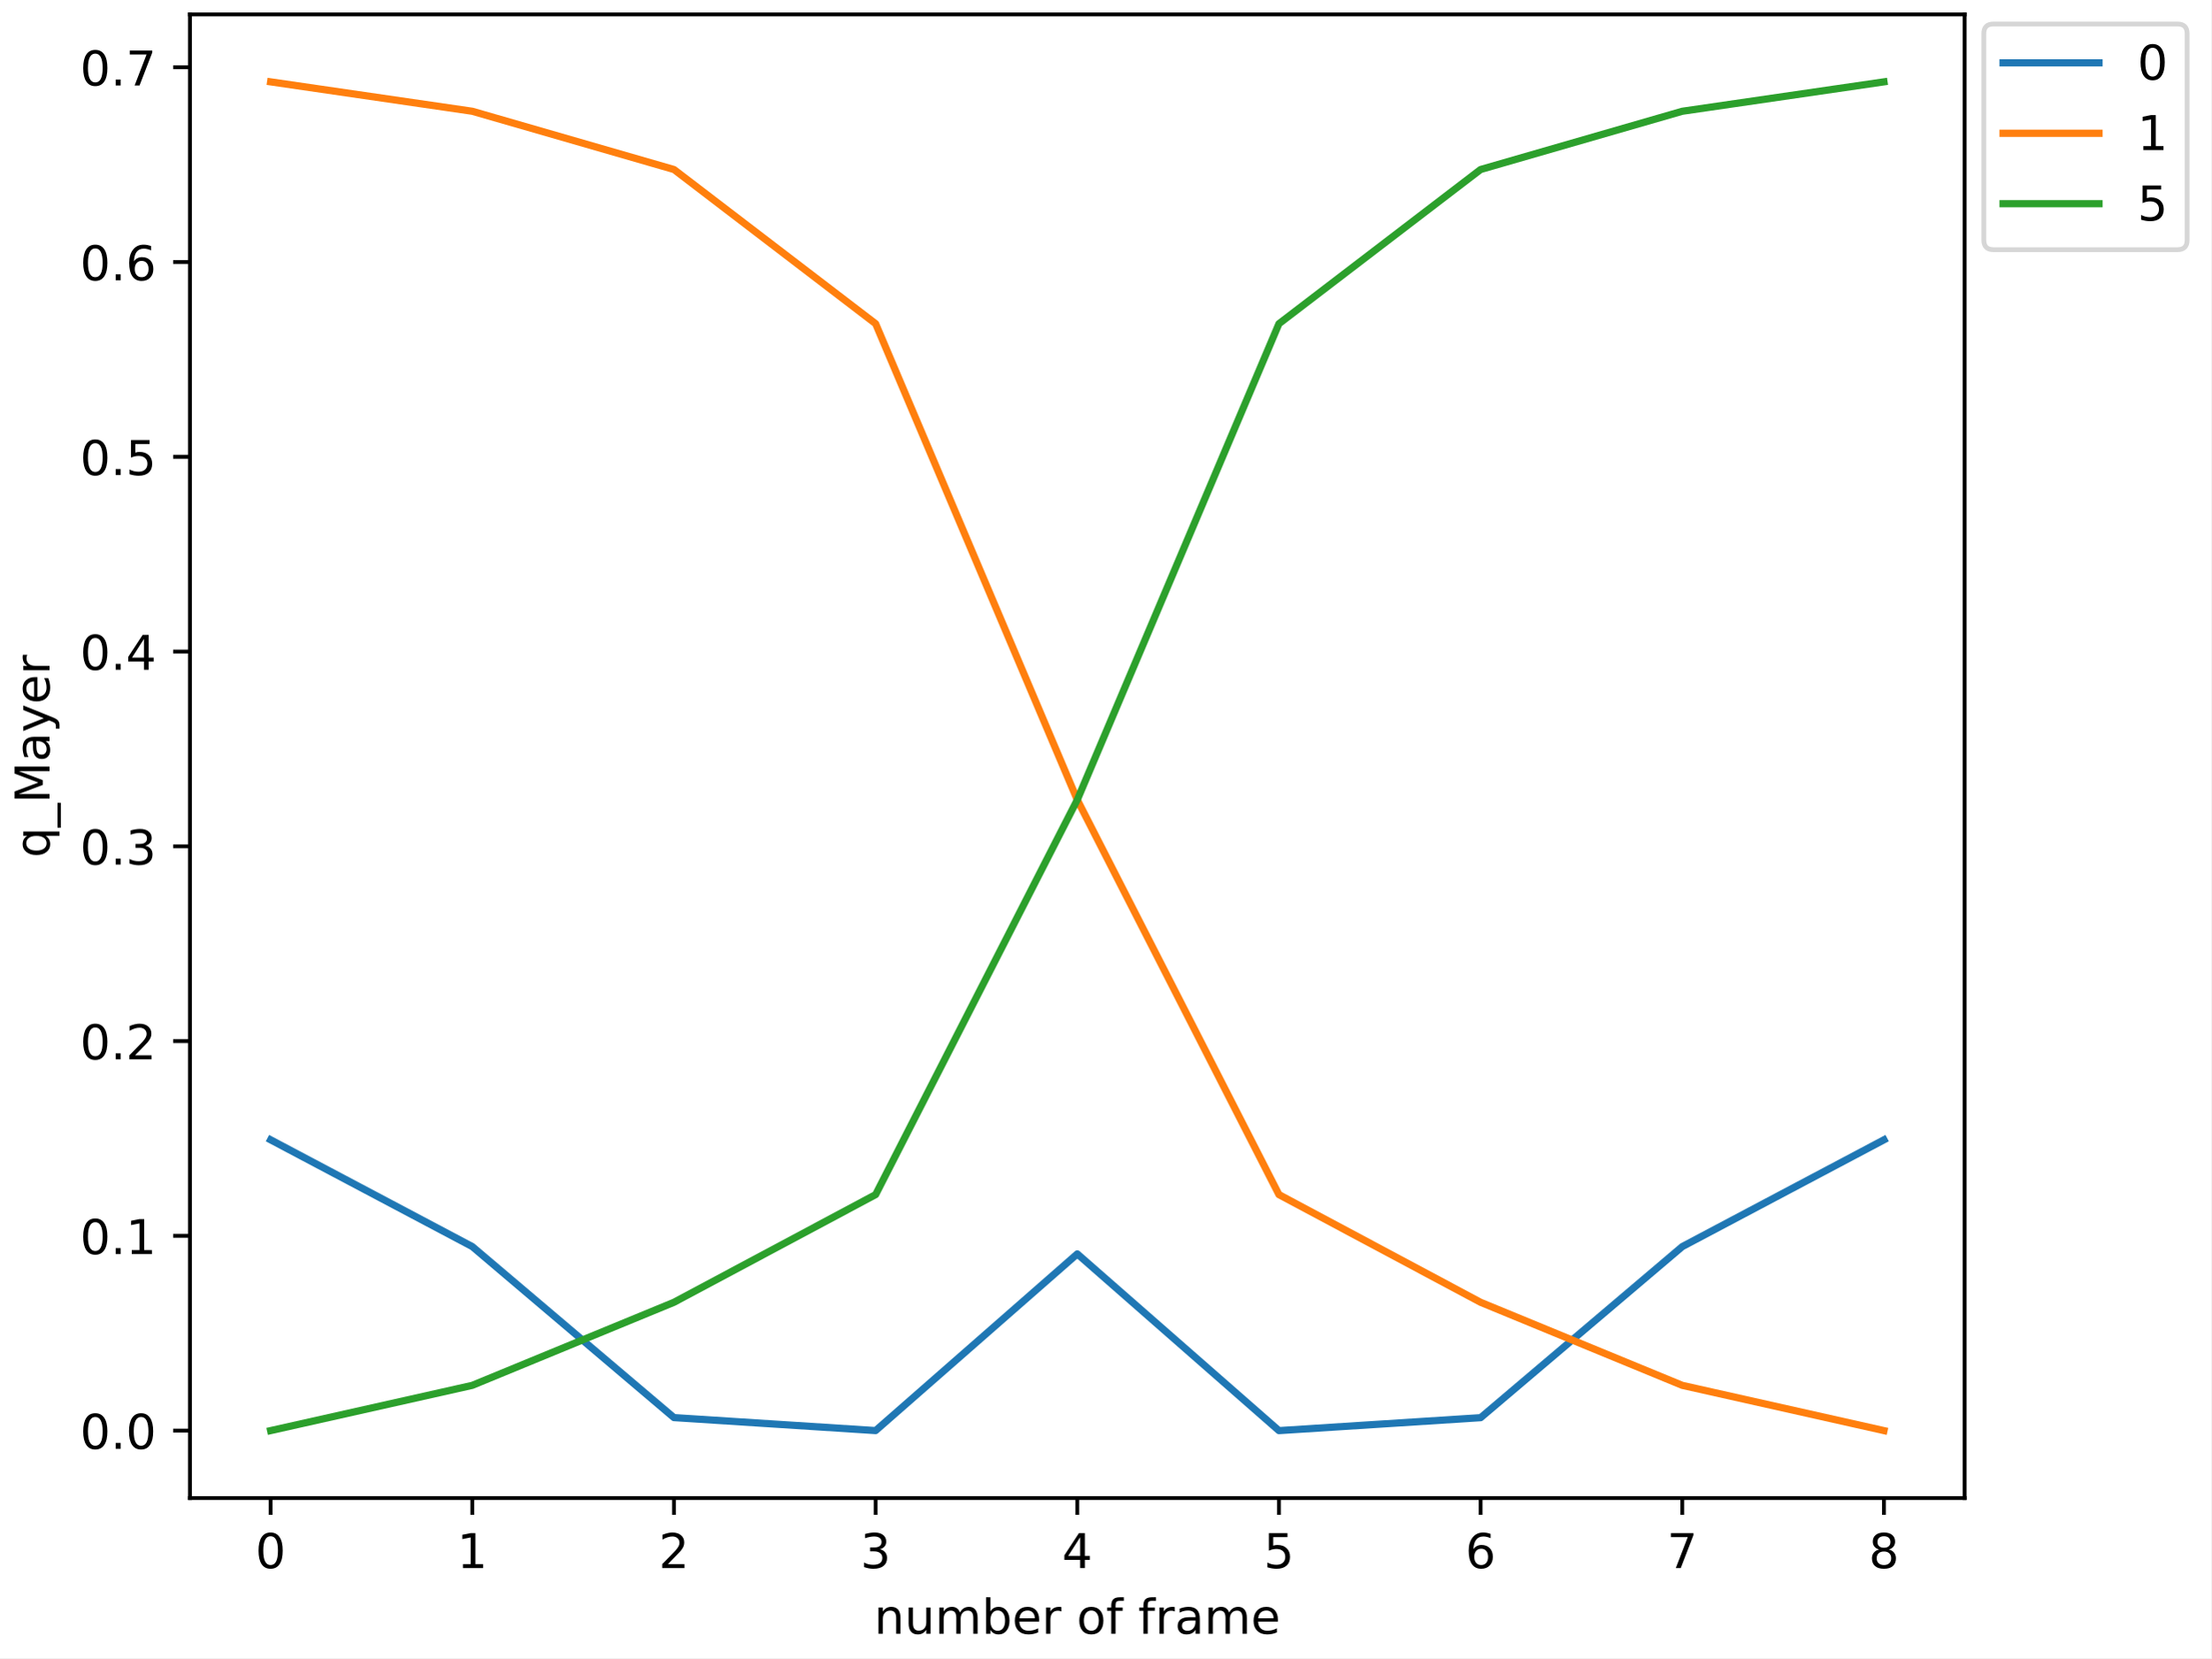
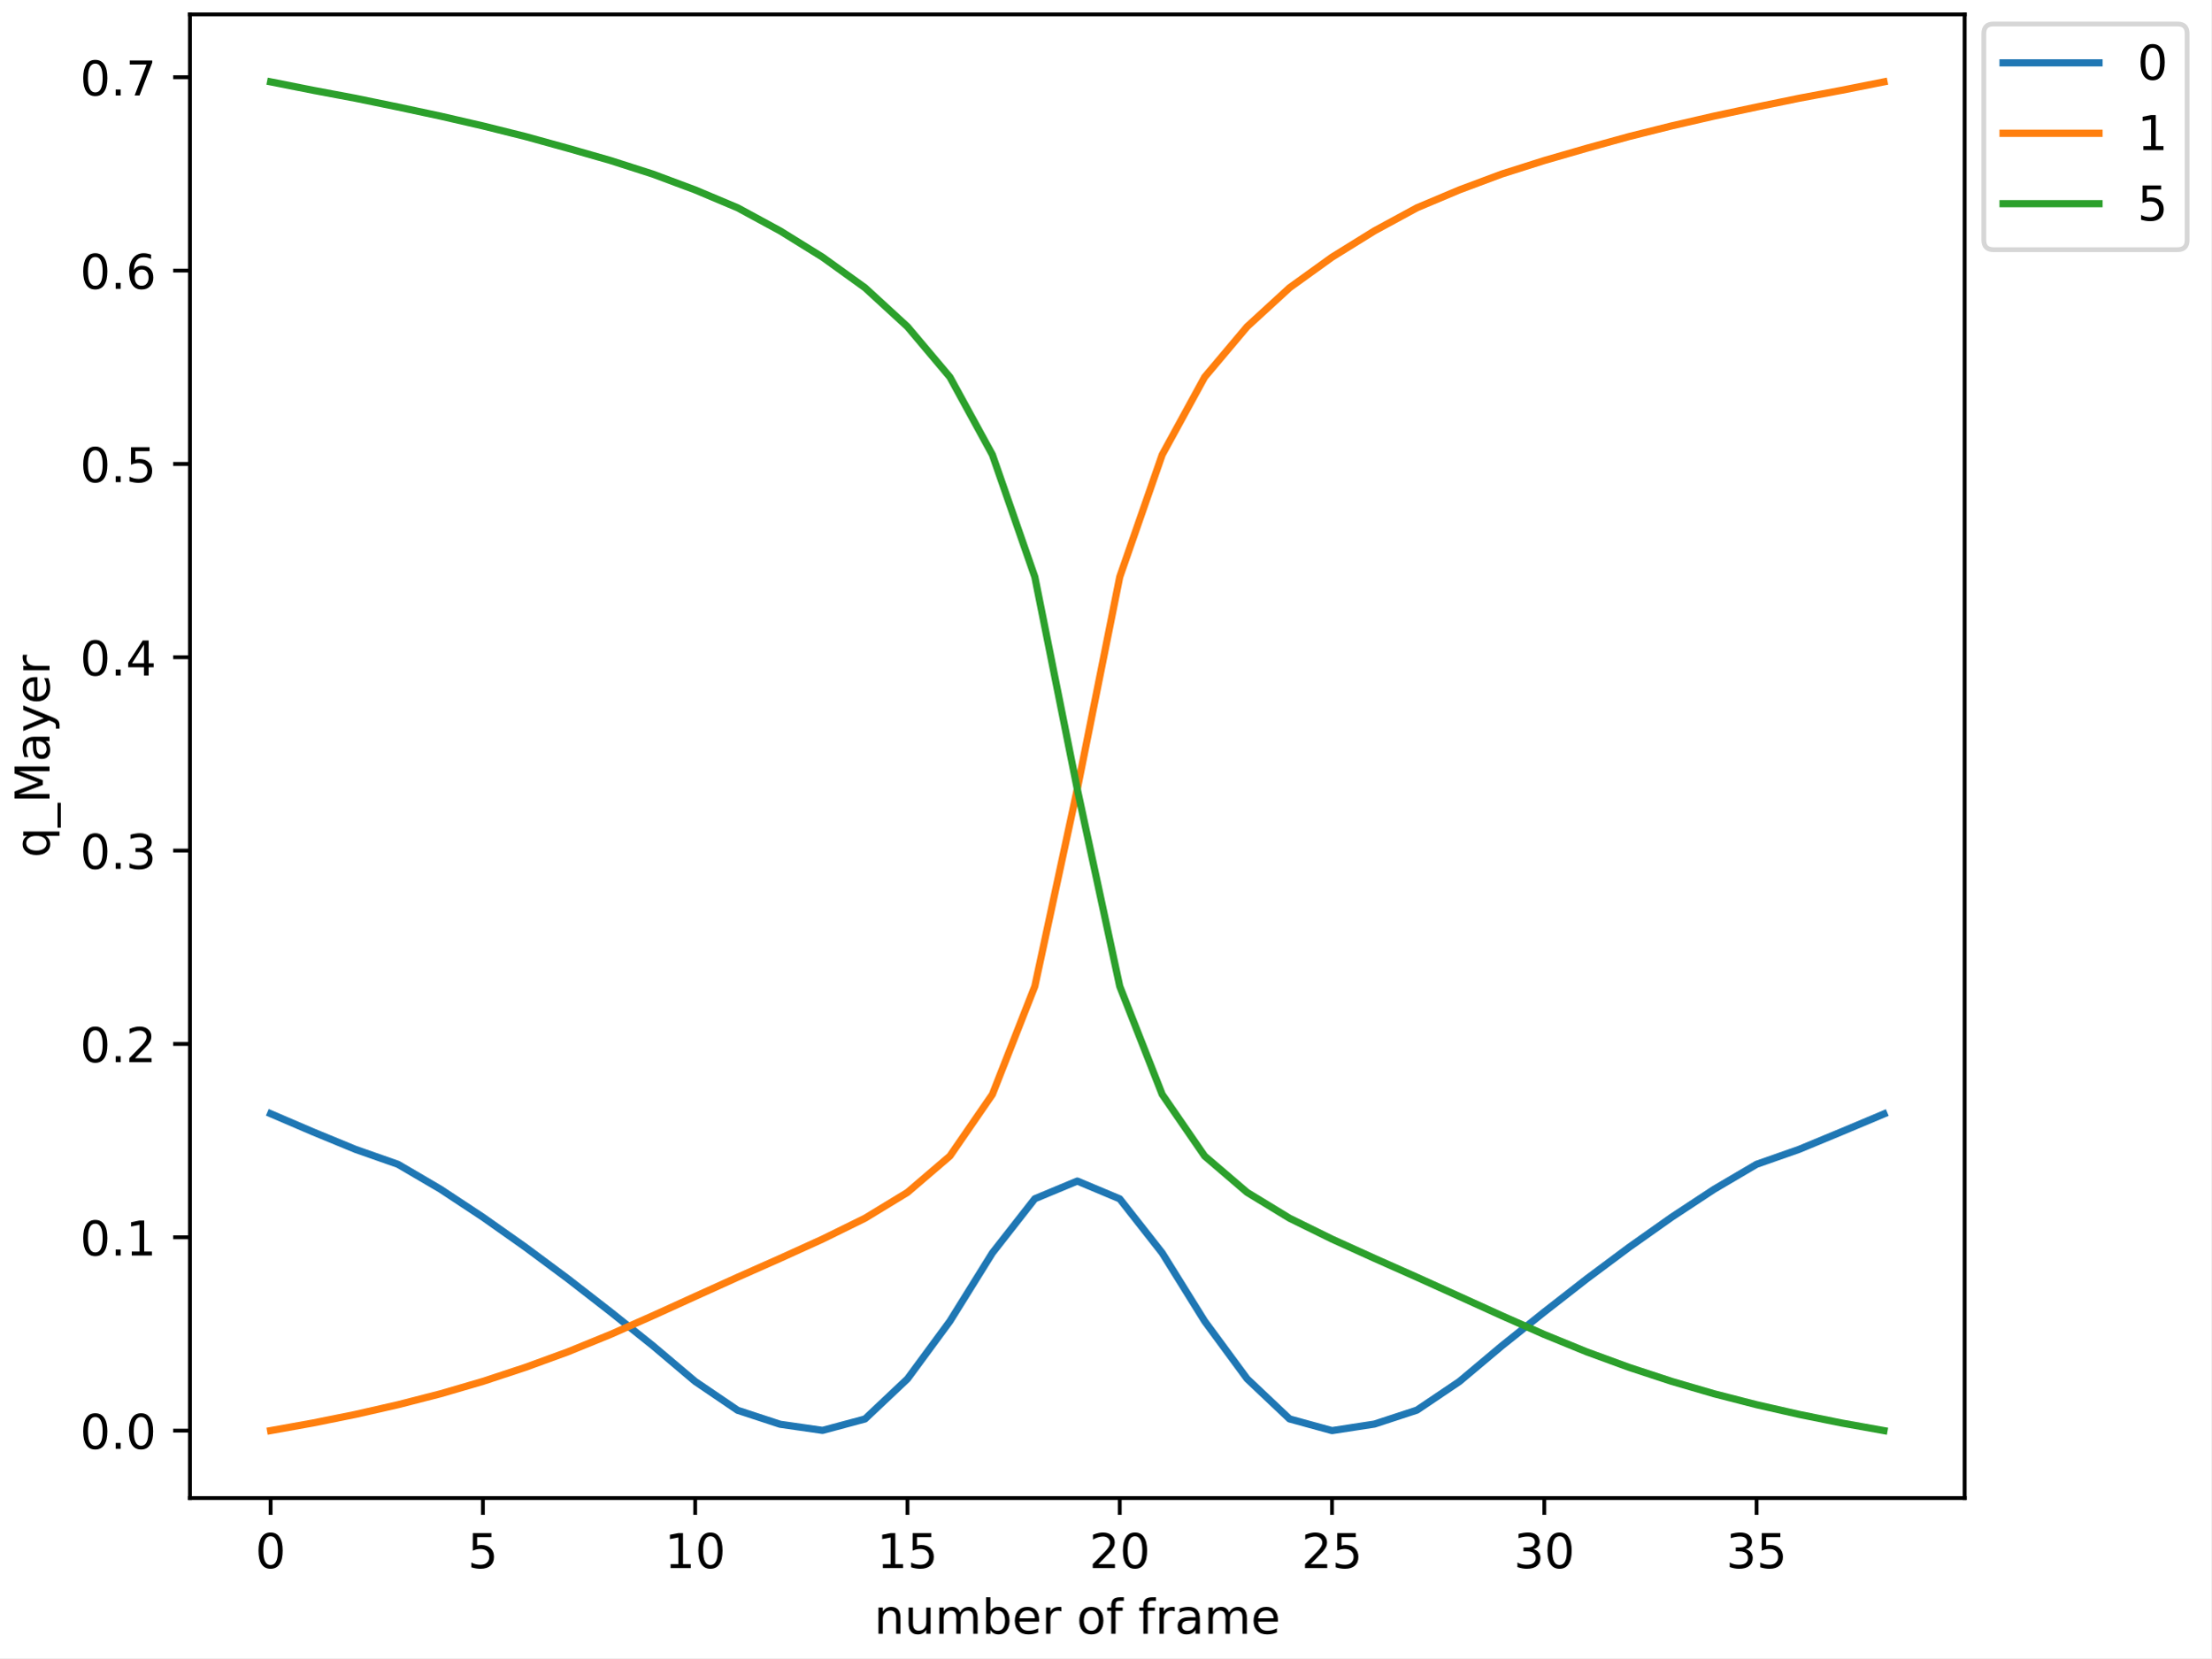
<svg xmlns="http://www.w3.org/2000/svg" xmlns:xlink="http://www.w3.org/1999/xlink" width="460.8pt" height="345.6pt" viewBox="0 0 460.8 345.6" version="1.1">
  <defs>
    <style type="text/css">*{stroke-linejoin: round; stroke-linecap: butt}</style>
  </defs>
  <g id="figure_1">
    <g id="patch_1">
      <path d="M 0 345.6  L 460.8 345.6  L 460.8 0  L 0 0  z " style="fill: #ffffff" />
    </g>
    <g id="axes_1">
      <g id="patch_2">
        <path d="M 39.581 312.244  L 409.437 312.244  L 409.437 3  L 39.581 3  z " style="fill: #ffffff" />
      </g>
      <g id="matplotlib.axis_1">
        <g id="xtick_1">
          <g id="line2d_1">
            <defs>
-               <path id="m1f2fff61dd" d="M 0 0  L 0 3.5  " style="stroke: #000000; stroke-width: 0.8" />
+               <path id="md30b6cc7a1" d="M 0 0  L 0 3.5  " style="stroke: #000000; stroke-width: 0.8" />
            </defs>
            <g>
-               <use xlink:href="#m1f2fff61dd" x="56.393" y="312.244" style="stroke: #000000; stroke-width: 0.8" />
+               <use xlink:href="#md30b6cc7a1" x="56.393" y="312.244" style="stroke: #000000; stroke-width: 0.8" />
            </g>
          </g>
          <g id="text_1">
            <g transform="translate(53.21184 326.8419) scale(0.1 -0.1)">
              <defs>
                <path id="DejaVuSans-30" d="M 2034 4250  Q 1547 4250 1301 3770  Q 1056 3291 1056 2328  Q 1056 1369 1301 889  Q 1547 409 2034 409  Q 2525 409 2770 889  Q 3016 1369 3016 2328  Q 3016 3291 2770 3770  Q 2525 4250 2034 4250  z M 2034 4750  Q 2819 4750 3233 4129  Q 3647 3509 3647 2328  Q 3647 1150 3233 529  Q 2819 -91 2034 -91  Q 1250 -91 836 529  Q 422 1150 422 2328  Q 422 3509 836 4129  Q 1250 4750 2034 4750  z " transform="scale(0.015625)" />
              </defs>
              <use xlink:href="#DejaVuSans-30" />
            </g>
          </g>
        </g>
        <g id="xtick_2">
          <g id="line2d_2">
            <g>
-               <use xlink:href="#m1f2fff61dd" x="98.422" y="312.244" style="stroke: #000000; stroke-width: 0.8" />
+               <use xlink:href="#md30b6cc7a1" x="100.634" y="312.244" style="stroke: #000000; stroke-width: 0.8" />
            </g>
          </g>
          <g id="text_2">
-             <g transform="translate(95.24085 326.8419) scale(0.1 -0.1)">
-               <defs>
-                 <path id="DejaVuSans-31" d="M 794 531  L 1825 531  L 1825 4091  L 703 3866  L 703 4441  L 1819 4666  L 2450 4666  L 2450 531  L 3481 531  L 3481 0  L 794 0  L 794 531  z " transform="scale(0.015625)" />
-               </defs>
-               <use xlink:href="#DejaVuSans-31" />
+             <g transform="translate(97.45291 326.8419) scale(0.1 -0.1)">
+               <defs>
+                 <path id="DejaVuSans-35" d="M 691 4666  L 3169 4666  L 3169 4134  L 1269 4134  L 1269 2991  Q 1406 3038 1543 3061  Q 1681 3084 1819 3084  Q 2600 3084 3056 2656  Q 3513 2228 3513 1497  Q 3513 744 3044 326  Q 2575 -91 1722 -91  Q 1428 -91 1123 -41  Q 819 9 494 109  L 494 744  Q 775 591 1075 516  Q 1375 441 1709 441  Q 2250 441 2565 725  Q 2881 1009 2881 1497  Q 2881 1984 2565 2268  Q 2250 2553 1709 2553  Q 1456 2553 1204 2497  Q 953 2441 691 2322  L 691 4666  z " transform="scale(0.015625)" />
+               </defs>
+               <use xlink:href="#DejaVuSans-35" />
            </g>
          </g>
        </g>
        <g id="xtick_3">
          <g id="line2d_3">
            <g>
-               <use xlink:href="#m1f2fff61dd" x="140.451" y="312.244" style="stroke: #000000; stroke-width: 0.8" />
+               <use xlink:href="#md30b6cc7a1" x="144.875" y="312.244" style="stroke: #000000; stroke-width: 0.8" />
            </g>
          </g>
          <g id="text_3">
-             <g transform="translate(137.2699 326.8419) scale(0.1 -0.1)">
-               <defs>
-                 <path id="DejaVuSans-32" d="M 1228 531  L 3431 531  L 3431 0  L 469 0  L 469 531  Q 828 903 1448 1529  Q 2069 2156 2228 2338  Q 2531 2678 2651 2914  Q 2772 3150 2772 3378  Q 2772 3750 2511 3984  Q 2250 4219 1831 4219  Q 1534 4219 1204 4116  Q 875 4013 500 3803  L 500 4441  Q 881 4594 1212 4672  Q 1544 4750 1819 4750  Q 2544 4750 2975 4387  Q 3406 4025 3406 3419  Q 3406 3131 3298 2873  Q 3191 2616 2906 2266  Q 2828 2175 2409 1742  Q 1991 1309 1228 531  z " transform="scale(0.015625)" />
-               </defs>
-               <use xlink:href="#DejaVuSans-32" />
+             <g transform="translate(138.5127 326.8419) scale(0.1 -0.1)">
+               <defs>
+                 <path id="DejaVuSans-31" d="M 794 531  L 1825 531  L 1825 4091  L 703 3866  L 703 4441  L 1819 4666  L 2450 4666  L 2450 531  L 3481 531  L 3481 0  L 794 0  L 794 531  z " transform="scale(0.015625)" />
+               </defs>
+               <use xlink:href="#DejaVuSans-31" />
+               <use xlink:href="#DejaVuSans-30" transform="translate(63.62305 0)" />
            </g>
          </g>
        </g>
        <g id="xtick_4">
          <g id="line2d_4">
            <g>
-               <use xlink:href="#m1f2fff61dd" x="182.48" y="312.244" style="stroke: #000000; stroke-width: 0.8" />
+               <use xlink:href="#md30b6cc7a1" x="189.116" y="312.244" style="stroke: #000000; stroke-width: 0.8" />
            </g>
          </g>
          <g id="text_4">
-             <g transform="translate(179.2989 326.8419) scale(0.1 -0.1)">
-               <defs>
-                 <path id="DejaVuSans-33" d="M 2597 2516  Q 3050 2419 3304 2112  Q 3559 1806 3559 1356  Q 3559 666 3084 287  Q 2609 -91 1734 -91  Q 1441 -91 1130 -33  Q 819 25 488 141  L 488 750  Q 750 597 1062 519  Q 1375 441 1716 441  Q 2309 441 2620 675  Q 2931 909 2931 1356  Q 2931 1769 2642 2001  Q 2353 2234 1838 2234  L 1294 2234  L 1294 2753  L 1863 2753  Q 2328 2753 2575 2939  Q 2822 3125 2822 3475  Q 2822 3834 2567 4026  Q 2313 4219 1838 4219  Q 1578 4219 1281 4162  Q 984 4106 628 3988  L 628 4550  Q 988 4650 1302 4700  Q 1616 4750 1894 4750  Q 2613 4750 3031 4423  Q 3450 4097 3450 3541  Q 3450 3153 3228 2886  Q 3006 2619 2597 2516  z " transform="scale(0.015625)" />
-               </defs>
-               <use xlink:href="#DejaVuSans-33" />
+             <g transform="translate(182.7538 326.8419) scale(0.1 -0.1)">
+               <use xlink:href="#DejaVuSans-31" />
+               <use xlink:href="#DejaVuSans-35" transform="translate(63.62305 0)" />
            </g>
          </g>
        </g>
        <g id="xtick_5">
          <g id="line2d_5">
            <g>
-               <use xlink:href="#m1f2fff61dd" x="224.509" y="312.244" style="stroke: #000000; stroke-width: 0.8" />
+               <use xlink:href="#md30b6cc7a1" x="233.357" y="312.244" style="stroke: #000000; stroke-width: 0.8" />
            </g>
          </g>
          <g id="text_5">
-             <g transform="translate(221.3279 326.8419) scale(0.1 -0.1)">
-               <defs>
-                 <path id="DejaVuSans-34" d="M 2419 4116  L 825 1625  L 2419 1625  L 2419 4116  z M 2253 4666  L 3047 4666  L 3047 1625  L 3713 1625  L 3713 1100  L 3047 1100  L 3047 0  L 2419 0  L 2419 1100  L 313 1100  L 313 1709  L 2253 4666  z " transform="scale(0.015625)" />
-               </defs>
-               <use xlink:href="#DejaVuSans-34" />
+             <g transform="translate(226.9948 326.8419) scale(0.1 -0.1)">
+               <defs>
+                 <path id="DejaVuSans-32" d="M 1228 531  L 3431 531  L 3431 0  L 469 0  L 469 531  Q 828 903 1448 1529  Q 2069 2156 2228 2338  Q 2531 2678 2651 2914  Q 2772 3150 2772 3378  Q 2772 3750 2511 3984  Q 2250 4219 1831 4219  Q 1534 4219 1204 4116  Q 875 4013 500 3803  L 500 4441  Q 881 4594 1212 4672  Q 1544 4750 1819 4750  Q 2544 4750 2975 4387  Q 3406 4025 3406 3419  Q 3406 3131 3298 2873  Q 3191 2616 2906 2266  Q 2828 2175 2409 1742  Q 1991 1309 1228 531  z " transform="scale(0.015625)" />
+               </defs>
+               <use xlink:href="#DejaVuSans-32" />
+               <use xlink:href="#DejaVuSans-30" transform="translate(63.62305 0)" />
            </g>
          </g>
        </g>
        <g id="xtick_6">
          <g id="line2d_6">
            <g>
-               <use xlink:href="#m1f2fff61dd" x="266.538" y="312.244" style="stroke: #000000; stroke-width: 0.8" />
+               <use xlink:href="#md30b6cc7a1" x="277.598" y="312.244" style="stroke: #000000; stroke-width: 0.8" />
            </g>
          </g>
          <g id="text_6">
-             <g transform="translate(263.3569 326.8419) scale(0.1 -0.1)">
-               <defs>
-                 <path id="DejaVuSans-35" d="M 691 4666  L 3169 4666  L 3169 4134  L 1269 4134  L 1269 2991  Q 1406 3038 1543 3061  Q 1681 3084 1819 3084  Q 2600 3084 3056 2656  Q 3513 2228 3513 1497  Q 3513 744 3044 326  Q 2575 -91 1722 -91  Q 1428 -91 1123 -41  Q 819 9 494 109  L 494 744  Q 775 591 1075 516  Q 1375 441 1709 441  Q 2250 441 2565 725  Q 2881 1009 2881 1497  Q 2881 1984 2565 2268  Q 2250 2553 1709 2553  Q 1456 2553 1204 2497  Q 953 2441 691 2322  L 691 4666  z " transform="scale(0.015625)" />
-               </defs>
-               <use xlink:href="#DejaVuSans-35" />
+             <g transform="translate(271.2359 326.8419) scale(0.1 -0.1)">
+               <use xlink:href="#DejaVuSans-32" />
+               <use xlink:href="#DejaVuSans-35" transform="translate(63.62305 0)" />
            </g>
          </g>
        </g>
        <g id="xtick_7">
          <g id="line2d_7">
            <g>
-               <use xlink:href="#m1f2fff61dd" x="308.567" y="312.244" style="stroke: #000000; stroke-width: 0.8" />
+               <use xlink:href="#md30b6cc7a1" x="321.839" y="312.244" style="stroke: #000000; stroke-width: 0.8" />
            </g>
          </g>
          <g id="text_7">
-             <g transform="translate(305.3859 326.8419) scale(0.1 -0.1)">
-               <defs>
-                 <path id="DejaVuSans-36" d="M 2113 2584  Q 1688 2584 1439 2293  Q 1191 2003 1191 1497  Q 1191 994 1439 701  Q 1688 409 2113 409  Q 2538 409 2786 701  Q 3034 994 3034 1497  Q 3034 2003 2786 2293  Q 2538 2584 2113 2584  z M 3366 4563  L 3366 3988  Q 3128 4100 2886 4159  Q 2644 4219 2406 4219  Q 1781 4219 1451 3797  Q 1122 3375 1075 2522  Q 1259 2794 1537 2939  Q 1816 3084 2150 3084  Q 2853 3084 3261 2657  Q 3669 2231 3669 1497  Q 3669 778 3244 343  Q 2819 -91 2113 -91  Q 1303 -91 875 529  Q 447 1150 447 2328  Q 447 3434 972 4092  Q 1497 4750 2381 4750  Q 2619 4750 2861 4703  Q 3103 4656 3366 4563  z " transform="scale(0.015625)" />
-               </defs>
-               <use xlink:href="#DejaVuSans-36" />
+             <g transform="translate(315.477 326.8419) scale(0.1 -0.1)">
+               <defs>
+                 <path id="DejaVuSans-33" d="M 2597 2516  Q 3050 2419 3304 2112  Q 3559 1806 3559 1356  Q 3559 666 3084 287  Q 2609 -91 1734 -91  Q 1441 -91 1130 -33  Q 819 25 488 141  L 488 750  Q 750 597 1062 519  Q 1375 441 1716 441  Q 2309 441 2620 675  Q 2931 909 2931 1356  Q 2931 1769 2642 2001  Q 2353 2234 1838 2234  L 1294 2234  L 1294 2753  L 1863 2753  Q 2328 2753 2575 2939  Q 2822 3125 2822 3475  Q 2822 3834 2567 4026  Q 2313 4219 1838 4219  Q 1578 4219 1281 4162  Q 984 4106 628 3988  L 628 4550  Q 988 4650 1302 4700  Q 1616 4750 1894 4750  Q 2613 4750 3031 4423  Q 3450 4097 3450 3541  Q 3450 3153 3228 2886  Q 3006 2619 2597 2516  z " transform="scale(0.015625)" />
+               </defs>
+               <use xlink:href="#DejaVuSans-33" />
+               <use xlink:href="#DejaVuSans-30" transform="translate(63.62305 0)" />
            </g>
          </g>
        </g>
        <g id="xtick_8">
          <g id="line2d_8">
            <g>
-               <use xlink:href="#m1f2fff61dd" x="350.596" y="312.244" style="stroke: #000000; stroke-width: 0.8" />
+               <use xlink:href="#md30b6cc7a1" x="366.081" y="312.244" style="stroke: #000000; stroke-width: 0.8" />
            </g>
          </g>
          <g id="text_8">
-             <g transform="translate(347.4149 326.8419) scale(0.1 -0.1)">
-               <defs>
-                 <path id="DejaVuSans-37" d="M 525 4666  L 3525 4666  L 3525 4397  L 1831 0  L 1172 0  L 2766 4134  L 525 4134  L 525 4666  z " transform="scale(0.015625)" />
-               </defs>
-               <use xlink:href="#DejaVuSans-37" />
-             </g>
-           </g>
-         </g>
-         <g id="xtick_9">
-           <g id="line2d_9">
-             <g>
-               <use xlink:href="#m1f2fff61dd" x="392.625" y="312.244" style="stroke: #000000; stroke-width: 0.8" />
-             </g>
-           </g>
-           <g id="text_9">
-             <g transform="translate(389.4439 326.8419) scale(0.1 -0.1)">
-               <defs>
-                 <path id="DejaVuSans-38" d="M 2034 2216  Q 1584 2216 1326 1975  Q 1069 1734 1069 1313  Q 1069 891 1326 650  Q 1584 409 2034 409  Q 2484 409 2743 651  Q 3003 894 3003 1313  Q 3003 1734 2745 1975  Q 2488 2216 2034 2216  z M 1403 2484  Q 997 2584 770 2862  Q 544 3141 544 3541  Q 544 4100 942 4425  Q 1341 4750 2034 4750  Q 2731 4750 3128 4425  Q 3525 4100 3525 3541  Q 3525 3141 3298 2862  Q 3072 2584 2669 2484  Q 3125 2378 3379 2068  Q 3634 1759 3634 1313  Q 3634 634 3220 271  Q 2806 -91 2034 -91  Q 1263 -91 848 271  Q 434 634 434 1313  Q 434 1759 690 2068  Q 947 2378 1403 2484  z M 1172 3481  Q 1172 3119 1398 2916  Q 1625 2713 2034 2713  Q 2441 2713 2670 2916  Q 2900 3119 2900 3481  Q 2900 3844 2670 4047  Q 2441 4250 2034 4250  Q 1625 4250 1398 4047  Q 1172 3844 1172 3481  z " transform="scale(0.015625)" />
-               </defs>
-               <use xlink:href="#DejaVuSans-38" />
-             </g>
-           </g>
-         </g>
-         <g id="text_10">
+             <g transform="translate(359.718 326.8419) scale(0.1 -0.1)">
+               <use xlink:href="#DejaVuSans-33" />
+               <use xlink:href="#DejaVuSans-35" transform="translate(63.62305 0)" />
+             </g>
+           </g>
+         </g>
+         <g id="text_9">
          <g transform="translate(182.1709 340.5201) scale(0.1 -0.1)">
            <defs>
              <path id="DejaVuSans-6e" d="M 3513 2113  L 3513 0  L 2938 0  L 2938 2094  Q 2938 2591 2744 2837  Q 2550 3084 2163 3084  Q 1697 3084 1428 2787  Q 1159 2491 1159 1978  L 1159 0  L 581 0  L 581 3500  L 1159 3500  L 1159 2956  Q 1366 3272 1645 3428  Q 1925 3584 2291 3584  Q 2894 3584 3203 3211  Q 3513 2838 3513 2113  z " transform="scale(0.015625)" />
              <path id="DejaVuSans-75" d="M 544 1381  L 544 3500  L 1119 3500  L 1119 1403  Q 1119 906 1312 657  Q 1506 409 1894 409  Q 2359 409 2629 706  Q 2900 1003 2900 1516  L 2900 3500  L 3475 3500  L 3475 0  L 2900 0  L 2900 538  Q 2691 219 2414 64  Q 2138 -91 1772 -91  Q 1169 -91 856 284  Q 544 659 544 1381  z M 1991 3584  L 1991 3584  z " transform="scale(0.015625)" />
              <path id="DejaVuSans-6d" d="M 3328 2828  Q 3544 3216 3844 3400  Q 4144 3584 4550 3584  Q 5097 3584 5394 3201  Q 5691 2819 5691 2113  L 5691 0  L 5113 0  L 5113 2094  Q 5113 2597 4934 2840  Q 4756 3084 4391 3084  Q 3944 3084 3684 2787  Q 3425 2491 3425 1978  L 3425 0  L 2847 0  L 2847 2094  Q 2847 2600 2669 2842  Q 2491 3084 2119 3084  Q 1678 3084 1418 2786  Q 1159 2488 1159 1978  L 1159 0  L 581 0  L 581 3500  L 1159 3500  L 1159 2956  Q 1356 3278 1631 3431  Q 1906 3584 2284 3584  Q 2666 3584 2933 3390  Q 3200 3197 3328 2828  z " transform="scale(0.015625)" />
              <path id="DejaVuSans-62" d="M 3116 1747  Q 3116 2381 2855 2742  Q 2594 3103 2138 3103  Q 1681 3103 1420 2742  Q 1159 2381 1159 1747  Q 1159 1113 1420 752  Q 1681 391 2138 391  Q 2594 391 2855 752  Q 3116 1113 3116 1747  z M 1159 2969  Q 1341 3281 1617 3432  Q 1894 3584 2278 3584  Q 2916 3584 3314 3078  Q 3713 2572 3713 1747  Q 3713 922 3314 415  Q 2916 -91 2278 -91  Q 1894 -91 1617 61  Q 1341 213 1159 525  L 1159 0  L 581 0  L 581 4863  L 1159 4863  L 1159 2969  z " transform="scale(0.015625)" />
              <path id="DejaVuSans-65" d="M 3597 1894  L 3597 1613  L 953 1613  Q 991 1019 1311 708  Q 1631 397 2203 397  Q 2534 397 2845 478  Q 3156 559 3463 722  L 3463 178  Q 3153 47 2828 -22  Q 2503 -91 2169 -91  Q 1331 -91 842 396  Q 353 884 353 1716  Q 353 2575 817 3079  Q 1281 3584 2069 3584  Q 2775 3584 3186 3129  Q 3597 2675 3597 1894  z M 3022 2063  Q 3016 2534 2758 2815  Q 2500 3097 2075 3097  Q 1594 3097 1305 2825  Q 1016 2553 972 2059  L 3022 2063  z " transform="scale(0.015625)" />
              <path id="DejaVuSans-72" d="M 2631 2963  Q 2534 3019 2420 3045  Q 2306 3072 2169 3072  Q 1681 3072 1420 2755  Q 1159 2438 1159 1844  L 1159 0  L 581 0  L 581 3500  L 1159 3500  L 1159 2956  Q 1341 3275 1631 3429  Q 1922 3584 2338 3584  Q 2397 3584 2469 3576  Q 2541 3569 2628 3553  L 2631 2963  z " transform="scale(0.015625)" />
              <path id="DejaVuSans-20" transform="scale(0.015625)" />
              <path id="DejaVuSans-6f" d="M 1959 3097  Q 1497 3097 1228 2736  Q 959 2375 959 1747  Q 959 1119 1226 758  Q 1494 397 1959 397  Q 2419 397 2687 759  Q 2956 1122 2956 1747  Q 2956 2369 2687 2733  Q 2419 3097 1959 3097  z M 1959 3584  Q 2709 3584 3137 3096  Q 3566 2609 3566 1747  Q 3566 888 3137 398  Q 2709 -91 1959 -91  Q 1206 -91 779 398  Q 353 888 353 1747  Q 353 2609 779 3096  Q 1206 3584 1959 3584  z " transform="scale(0.015625)" />
              <path id="DejaVuSans-66" d="M 2375 4863  L 2375 4384  L 1825 4384  Q 1516 4384 1395 4259  Q 1275 4134 1275 3809  L 1275 3500  L 2222 3500  L 2222 3053  L 1275 3053  L 1275 0  L 697 0  L 697 3053  L 147 3053  L 147 3500  L 697 3500  L 697 3744  Q 697 4328 969 4595  Q 1241 4863 1831 4863  L 2375 4863  z " transform="scale(0.015625)" />
              <path id="DejaVuSans-61" d="M 2194 1759  Q 1497 1759 1228 1600  Q 959 1441 959 1056  Q 959 750 1161 570  Q 1363 391 1709 391  Q 2188 391 2477 730  Q 2766 1069 2766 1631  L 2766 1759  L 2194 1759  z M 3341 1997  L 3341 0  L 2766 0  L 2766 531  Q 2569 213 2275 61  Q 1981 -91 1556 -91  Q 1019 -91 701 211  Q 384 513 384 1019  Q 384 1609 779 1909  Q 1175 2209 1959 2209  L 2766 2209  L 2766 2266  Q 2766 2663 2505 2880  Q 2244 3097 1772 3097  Q 1472 3097 1187 3025  Q 903 2953 641 2809  L 641 3341  Q 956 3463 1253 3523  Q 1550 3584 1831 3584  Q 2591 3584 2966 3190  Q 3341 2797 3341 1997  z " transform="scale(0.015625)" />
            </defs>
            <use xlink:href="#DejaVuSans-6e" />
            <use xlink:href="#DejaVuSans-75" transform="translate(63.37891 0)" />
            <use xlink:href="#DejaVuSans-6d" transform="translate(126.7578 0)" />
            <use xlink:href="#DejaVuSans-62" transform="translate(224.1699 0)" />
            <use xlink:href="#DejaVuSans-65" transform="translate(287.6465 0)" />
            <use xlink:href="#DejaVuSans-72" transform="translate(349.1699 0)" />
            <use xlink:href="#DejaVuSans-20" transform="translate(390.2832 0)" />
            <use xlink:href="#DejaVuSans-6f" transform="translate(422.0703 0)" />
            <use xlink:href="#DejaVuSans-66" transform="translate(483.252 0)" />
            <use xlink:href="#DejaVuSans-20" transform="translate(518.457 0)" />
            <use xlink:href="#DejaVuSans-66" transform="translate(550.2441 0)" />
            <use xlink:href="#DejaVuSans-72" transform="translate(585.4492 0)" />
            <use xlink:href="#DejaVuSans-61" transform="translate(626.5625 0)" />
            <use xlink:href="#DejaVuSans-6d" transform="translate(687.8418 0)" />
            <use xlink:href="#DejaVuSans-65" transform="translate(785.2539 0)" />
          </g>
        </g>
      </g>
      <g id="matplotlib.axis_2">
        <g id="ytick_1">
+           <g id="line2d_9">
+             <defs>
+               <path id="m01ff632739" d="M 0 0  L -3.5 0  " style="stroke: #000000; stroke-width: 0.8" />
+             </defs>
+             <g>
+               <use xlink:href="#m01ff632739" x="39.581" y="298.187" style="stroke: #000000; stroke-width: 0.8" />
+             </g>
+           </g>
+           <g id="text_10">
+             <g transform="translate(16.67836 301.9862) scale(0.1 -0.1)">
+               <defs>
+                 <path id="DejaVuSans-2e" d="M 684 794  L 1344 794  L 1344 0  L 684 0  L 684 794  z " transform="scale(0.015625)" />
+               </defs>
+               <use xlink:href="#DejaVuSans-30" />
+               <use xlink:href="#DejaVuSans-2e" transform="translate(63.62305 0)" />
+               <use xlink:href="#DejaVuSans-30" transform="translate(95.41016 0)" />
+             </g>
+           </g>
+         </g>
+         <g id="ytick_2">
          <g id="line2d_10">
-             <defs>
-               <path id="m0ad5ff8464" d="M 0 0  L -3.5 0  " style="stroke: #000000; stroke-width: 0.8" />
-             </defs>
-             <g>
-               <use xlink:href="#m0ad5ff8464" x="39.581" y="298.187" style="stroke: #000000; stroke-width: 0.8" />
+             <g>
+               <use xlink:href="#m01ff632739" x="39.581" y="257.888" style="stroke: #000000; stroke-width: 0.8" />
            </g>
          </g>
          <g id="text_11">
-             <g transform="translate(16.67836 301.9862) scale(0.1 -0.1)">
-               <defs>
-                 <path id="DejaVuSans-2e" d="M 684 794  L 1344 794  L 1344 0  L 684 0  L 684 794  z " transform="scale(0.015625)" />
-               </defs>
-               <use xlink:href="#DejaVuSans-30" />
-               <use xlink:href="#DejaVuSans-2e" transform="translate(63.62305 0)" />
-               <use xlink:href="#DejaVuSans-30" transform="translate(95.41016 0)" />
-             </g>
-           </g>
-         </g>
-         <g id="ytick_2">
+             <g transform="translate(16.67836 261.6877) scale(0.1 -0.1)">
+               <use xlink:href="#DejaVuSans-30" />
+               <use xlink:href="#DejaVuSans-2e" transform="translate(63.62305 0)" />
+               <use xlink:href="#DejaVuSans-31" transform="translate(95.41016 0)" />
+             </g>
+           </g>
+         </g>
+         <g id="ytick_3">
          <g id="line2d_11">
            <g>
-               <use xlink:href="#m0ad5ff8464" x="39.581" y="257.591" style="stroke: #000000; stroke-width: 0.8" />
+               <use xlink:href="#m01ff632739" x="39.581" y="217.59" style="stroke: #000000; stroke-width: 0.8" />
            </g>
          </g>
          <g id="text_12">
-             <g transform="translate(16.67836 261.3904) scale(0.1 -0.1)">
-               <use xlink:href="#DejaVuSans-30" />
-               <use xlink:href="#DejaVuSans-2e" transform="translate(63.62305 0)" />
-               <use xlink:href="#DejaVuSans-31" transform="translate(95.41016 0)" />
-             </g>
-           </g>
-         </g>
-         <g id="ytick_3">
+             <g transform="translate(16.67836 221.3892) scale(0.1 -0.1)">
+               <use xlink:href="#DejaVuSans-30" />
+               <use xlink:href="#DejaVuSans-2e" transform="translate(63.62305 0)" />
+               <use xlink:href="#DejaVuSans-32" transform="translate(95.41016 0)" />
+             </g>
+           </g>
+         </g>
+         <g id="ytick_4">
          <g id="line2d_12">
            <g>
-               <use xlink:href="#m0ad5ff8464" x="39.581" y="216.995" style="stroke: #000000; stroke-width: 0.8" />
+               <use xlink:href="#m01ff632739" x="39.581" y="177.291" style="stroke: #000000; stroke-width: 0.8" />
            </g>
          </g>
          <g id="text_13">
-             <g transform="translate(16.67836 220.7946) scale(0.1 -0.1)">
-               <use xlink:href="#DejaVuSans-30" />
-               <use xlink:href="#DejaVuSans-2e" transform="translate(63.62305 0)" />
-               <use xlink:href="#DejaVuSans-32" transform="translate(95.41016 0)" />
-             </g>
-           </g>
-         </g>
-         <g id="ytick_4">
+             <g transform="translate(16.67836 181.0906) scale(0.1 -0.1)">
+               <use xlink:href="#DejaVuSans-30" />
+               <use xlink:href="#DejaVuSans-2e" transform="translate(63.62305 0)" />
+               <use xlink:href="#DejaVuSans-33" transform="translate(95.41016 0)" />
+             </g>
+           </g>
+         </g>
+         <g id="ytick_5">
          <g id="line2d_13">
            <g>
-               <use xlink:href="#m0ad5ff8464" x="39.581" y="176.4" style="stroke: #000000; stroke-width: 0.8" />
+               <use xlink:href="#m01ff632739" x="39.581" y="136.993" style="stroke: #000000; stroke-width: 0.8" />
            </g>
          </g>
          <g id="text_14">
-             <g transform="translate(16.67836 180.1987) scale(0.1 -0.1)">
-               <use xlink:href="#DejaVuSans-30" />
-               <use xlink:href="#DejaVuSans-2e" transform="translate(63.62305 0)" />
-               <use xlink:href="#DejaVuSans-33" transform="translate(95.41016 0)" />
-             </g>
-           </g>
-         </g>
-         <g id="ytick_5">
+             <g transform="translate(16.67836 140.7921) scale(0.1 -0.1)">
+               <defs>
+                 <path id="DejaVuSans-34" d="M 2419 4116  L 825 1625  L 2419 1625  L 2419 4116  z M 2253 4666  L 3047 4666  L 3047 1625  L 3713 1625  L 3713 1100  L 3047 1100  L 3047 0  L 2419 0  L 2419 1100  L 313 1100  L 313 1709  L 2253 4666  z " transform="scale(0.015625)" />
+               </defs>
+               <use xlink:href="#DejaVuSans-30" />
+               <use xlink:href="#DejaVuSans-2e" transform="translate(63.62305 0)" />
+               <use xlink:href="#DejaVuSans-34" transform="translate(95.41016 0)" />
+             </g>
+           </g>
+         </g>
+         <g id="ytick_6">
          <g id="line2d_14">
            <g>
-               <use xlink:href="#m0ad5ff8464" x="39.581" y="135.804" style="stroke: #000000; stroke-width: 0.8" />
+               <use xlink:href="#m01ff632739" x="39.581" y="96.694" style="stroke: #000000; stroke-width: 0.8" />
            </g>
          </g>
          <g id="text_15">
-             <g transform="translate(16.67836 139.6029) scale(0.1 -0.1)">
-               <use xlink:href="#DejaVuSans-30" />
-               <use xlink:href="#DejaVuSans-2e" transform="translate(63.62305 0)" />
-               <use xlink:href="#DejaVuSans-34" transform="translate(95.41016 0)" />
-             </g>
-           </g>
-         </g>
-         <g id="ytick_6">
+             <g transform="translate(16.67836 100.4936) scale(0.1 -0.1)">
+               <use xlink:href="#DejaVuSans-30" />
+               <use xlink:href="#DejaVuSans-2e" transform="translate(63.62305 0)" />
+               <use xlink:href="#DejaVuSans-35" transform="translate(95.41016 0)" />
+             </g>
+           </g>
+         </g>
+         <g id="ytick_7">
          <g id="line2d_15">
            <g>
-               <use xlink:href="#m0ad5ff8464" x="39.581" y="95.208" style="stroke: #000000; stroke-width: 0.8" />
+               <use xlink:href="#m01ff632739" x="39.581" y="56.396" style="stroke: #000000; stroke-width: 0.8" />
            </g>
          </g>
          <g id="text_16">
-             <g transform="translate(16.67836 99.00709) scale(0.1 -0.1)">
-               <use xlink:href="#DejaVuSans-30" />
-               <use xlink:href="#DejaVuSans-2e" transform="translate(63.62305 0)" />
-               <use xlink:href="#DejaVuSans-35" transform="translate(95.41016 0)" />
-             </g>
-           </g>
-         </g>
-         <g id="ytick_7">
+             <g transform="translate(16.67836 60.19502) scale(0.1 -0.1)">
+               <defs>
+                 <path id="DejaVuSans-36" d="M 2113 2584  Q 1688 2584 1439 2293  Q 1191 2003 1191 1497  Q 1191 994 1439 701  Q 1688 409 2113 409  Q 2538 409 2786 701  Q 3034 994 3034 1497  Q 3034 2003 2786 2293  Q 2538 2584 2113 2584  z M 3366 4563  L 3366 3988  Q 3128 4100 2886 4159  Q 2644 4219 2406 4219  Q 1781 4219 1451 3797  Q 1122 3375 1075 2522  Q 1259 2794 1537 2939  Q 1816 3084 2150 3084  Q 2853 3084 3261 2657  Q 3669 2231 3669 1497  Q 3669 778 3244 343  Q 2819 -91 2113 -91  Q 1303 -91 875 529  Q 447 1150 447 2328  Q 447 3434 972 4092  Q 1497 4750 2381 4750  Q 2619 4750 2861 4703  Q 3103 4656 3366 4563  z " transform="scale(0.015625)" />
+               </defs>
+               <use xlink:href="#DejaVuSans-30" />
+               <use xlink:href="#DejaVuSans-2e" transform="translate(63.62305 0)" />
+               <use xlink:href="#DejaVuSans-36" transform="translate(95.41016 0)" />
+             </g>
+           </g>
+         </g>
+         <g id="ytick_8">
          <g id="line2d_16">
            <g>
-               <use xlink:href="#m0ad5ff8464" x="39.581" y="54.612" style="stroke: #000000; stroke-width: 0.8" />
+               <use xlink:href="#m01ff632739" x="39.581" y="16.097" style="stroke: #000000; stroke-width: 0.8" />
            </g>
          </g>
          <g id="text_17">
-             <g transform="translate(16.67836 58.41127) scale(0.1 -0.1)">
-               <use xlink:href="#DejaVuSans-30" />
-               <use xlink:href="#DejaVuSans-2e" transform="translate(63.62305 0)" />
-               <use xlink:href="#DejaVuSans-36" transform="translate(95.41016 0)" />
-             </g>
-           </g>
-         </g>
-         <g id="ytick_8">
-           <g id="line2d_17">
-             <g>
-               <use xlink:href="#m0ad5ff8464" x="39.581" y="14.016" style="stroke: #000000; stroke-width: 0.8" />
-             </g>
-           </g>
-           <g id="text_18">
-             <g transform="translate(16.67836 17.81545) scale(0.1 -0.1)">
+             <g transform="translate(16.67836 19.89649) scale(0.1 -0.1)">
+               <defs>
+                 <path id="DejaVuSans-37" d="M 525 4666  L 3525 4666  L 3525 4397  L 1831 0  L 1172 0  L 2766 4134  L 525 4134  L 525 4666  z " transform="scale(0.015625)" />
+               </defs>
              <use xlink:href="#DejaVuSans-30" />
              <use xlink:href="#DejaVuSans-2e" transform="translate(63.62305 0)" />
              <use xlink:href="#DejaVuSans-37" transform="translate(95.41016 0)" />
            </g>
          </g>
        </g>
-         <g id="text_19">
+         <g id="text_18">
          <g transform="translate(10.32055 178.7656) rotate(-90) scale(0.1 -0.1)">
            <defs>
              <path id="DejaVuSans-71" d="M 947 1747  Q 947 1113 1208 752  Q 1469 391 1925 391  Q 2381 391 2643 752  Q 2906 1113 2906 1747  Q 2906 2381 2643 2742  Q 2381 3103 1925 3103  Q 1469 3103 1208 2742  Q 947 2381 947 1747  z M 2906 525  Q 2725 213 2448 61  Q 2172 -91 1784 -91  Q 1150 -91 751 415  Q 353 922 353 1747  Q 353 2572 751 3078  Q 1150 3584 1784 3584  Q 2172 3584 2448 3432  Q 2725 3281 2906 2969  L 2906 3500  L 3481 3500  L 3481 -1331  L 2906 -1331  L 2906 525  z " transform="scale(0.015625)" />
              <path id="DejaVuSans-5f" d="M 3263 -1063  L 3263 -1509  L -63 -1509  L -63 -1063  L 3263 -1063  z " transform="scale(0.015625)" />
              <path id="DejaVuSans-4d" d="M 628 4666  L 1569 4666  L 2759 1491  L 3956 4666  L 4897 4666  L 4897 0  L 4281 0  L 4281 4097  L 3078 897  L 2444 897  L 1241 4097  L 1241 0  L 628 0  L 628 4666  z " transform="scale(0.015625)" />
              <path id="DejaVuSans-79" d="M 2059 -325  Q 1816 -950 1584 -1140  Q 1353 -1331 966 -1331  L 506 -1331  L 506 -850  L 844 -850  Q 1081 -850 1212 -737  Q 1344 -625 1503 -206  L 1606 56  L 191 3500  L 800 3500  L 1894 763  L 2988 3500  L 3597 3500  L 2059 -325  z " transform="scale(0.015625)" />
            </defs>
            <use xlink:href="#DejaVuSans-71" />
            <use xlink:href="#DejaVuSans-5f" transform="translate(63.47656 0)" />
            <use xlink:href="#DejaVuSans-4d" transform="translate(113.4766 0)" />
            <use xlink:href="#DejaVuSans-61" transform="translate(199.7559 0)" />
            <use xlink:href="#DejaVuSans-79" transform="translate(261.0352 0)" />
            <use xlink:href="#DejaVuSans-65" transform="translate(320.2148 0)" />
            <use xlink:href="#DejaVuSans-72" transform="translate(381.7383 0)" />
          </g>
        </g>
      </g>
+       <g id="line2d_17">
+         <path d="M 56.393 232.131  L 65.241 235.926  L 74.09 239.572  L 82.938 242.678  L 91.786 247.861  L 100.634 253.702  L 109.482 259.946  L 118.331 266.526  L 127.179 273.396  L 136.027 280.463  L 144.875 287.941  L 153.723 293.949  L 162.572 296.858  L 171.42 298.142  L 180.268 295.758  L 189.116 287.401  L 197.964 275.38  L 206.813 261.157  L 215.661 249.857  L 224.509 246.171  L 233.357 249.883  L 242.206 261.153  L 251.054 275.373  L 259.902 287.385  L 268.75 295.751  L 277.598 298.187  L 286.447 296.819  L 295.295 293.914  L 304.143 287.952  L 312.991 280.519  L 321.839 273.453  L 330.688 266.551  L 339.536 259.955  L 348.384 253.701  L 357.232 247.878  L 366.081 242.673  L 374.929 239.568  L 383.777 235.897  L 392.625 232.178  " clip-path="url(#p6a2bfbbea0)" style="fill: none; stroke: #1f77b4; stroke-width: 1.5; stroke-linecap: square" />
+       </g>
      <g id="line2d_18">
-         <path d="M 56.393 237.572  L 98.422 259.827  L 140.451 295.474  L 182.48 298.181  L 224.509 261.354  L 266.538 298.187  L 308.567 295.491  L 350.596 259.831  L 392.625 237.57  " clip-path="url(#pad0fa1c932)" style="fill: none; stroke: #1f77b4; stroke-width: 1.5; stroke-linecap: square" />
+         <path d="M 56.393 298.187  L 65.241 296.592  L 74.09 294.805  L 82.938 292.787  L 91.786 290.514  L 100.634 287.928  L 109.482 285.006  L 118.331 281.772  L 127.179 278.165  L 136.027 274.25  L 144.875 270.225  L 153.723 266.217  L 162.572 262.29  L 171.42 258.272  L 180.268 253.919  L 189.116 248.534  L 197.964 240.956  L 206.813 228.115  L 215.661 205.571  L 224.509 164.462  L 233.357 120.249  L 242.206 94.78  L 251.054 78.596  L 259.902 68.089  L 268.75 59.974  L 277.598 53.599  L 286.447 48.112  L 295.295 43.308  L 304.143 39.577  L 312.991 36.267  L 321.839 33.457  L 330.688 30.897  L 339.536 28.449  L 348.384 26.236  L 357.232 24.193  L 366.081 22.303  L 374.929 20.482  L 383.777 18.819  L 392.625 17.057  " clip-path="url(#p6a2bfbbea0)" style="fill: none; stroke: #ff7f0e; stroke-width: 1.5; stroke-linecap: square" />
      </g>
      <g id="line2d_19">
-         <path d="M 56.393 17.058  L 98.422 23.188  L 140.451 35.327  L 182.48 67.465  L 224.509 166.708  L 266.538 248.998  L 308.567 271.445  L 350.596 288.754  L 392.625 298.187  " clip-path="url(#pad0fa1c932)" style="fill: none; stroke: #ff7f0e; stroke-width: 1.5; stroke-linecap: square" />
-       </g>
-       <g id="line2d_20">
-         <path d="M 56.393 298.187  L 98.422 288.752  L 140.451 271.441  L 182.48 248.996  L 224.509 166.706  L 266.538 67.467  L 308.567 35.327  L 350.596 23.187  L 392.625 17.057  " clip-path="url(#pad0fa1c932)" style="fill: none; stroke: #2ca02c; stroke-width: 1.5; stroke-linecap: square" />
+         <path d="M 56.393 17.057  L 65.241 18.816  L 74.09 20.484  L 82.938 22.305  L 91.786 24.198  L 100.634 26.241  L 109.482 28.448  L 118.331 30.899  L 127.179 33.437  L 136.027 36.277  L 144.875 39.582  L 153.723 43.309  L 162.572 48.114  L 171.42 53.6  L 180.268 59.97  L 189.116 68.095  L 197.964 78.595  L 206.813 94.778  L 215.661 120.252  L 224.509 164.463  L 233.357 205.569  L 242.206 228.114  L 251.054 240.962  L 259.902 248.534  L 268.75 253.922  L 277.598 258.271  L 286.447 262.283  L 295.295 266.218  L 304.143 270.221  L 312.991 274.243  L 321.839 278.158  L 330.688 281.777  L 339.536 285.015  L 348.384 287.923  L 357.232 290.509  L 366.081 292.786  L 374.929 294.801  L 383.777 296.596  L 392.625 298.187  " clip-path="url(#p6a2bfbbea0)" style="fill: none; stroke: #2ca02c; stroke-width: 1.5; stroke-linecap: square" />
      </g>
      <g id="patch_3">
        <path d="M 39.581 312.244  L 39.581 3  " style="fill: none; stroke: #000000; stroke-width: 0.8; stroke-linejoin: miter; stroke-linecap: square" />
      </g>
      <g id="patch_4">
        <path d="M 409.437 312.244  L 409.437 3  " style="fill: none; stroke: #000000; stroke-width: 0.8; stroke-linejoin: miter; stroke-linecap: square" />
      </g>
      <g id="patch_5">
        <path d="M 39.581 312.244  L 409.437 312.244  " style="fill: none; stroke: #000000; stroke-width: 0.8; stroke-linejoin: miter; stroke-linecap: square" />
      </g>
      <g id="patch_6">
        <path d="M 39.581 3  L 409.437 3  " style="fill: none; stroke: #000000; stroke-width: 0.8; stroke-linejoin: miter; stroke-linecap: square" />
      </g>
    </g>
    <g id="legend_1">
      <g id="patch_7">
        <path d="M 415.438 52.034  L 453.8 52.034  Q 455.8 52.034 455.8 50.034  L 455.8 7  Q 455.8 5 453.8 5  L 415.438 5  Q 413.438 5 413.438 7  L 413.438 50.034  Q 413.438 52.034 415.438 52.034  z " style="fill: #ffffff; opacity: 0.8; stroke: #cccccc; stroke-linejoin: miter" />
      </g>
-       <g id="line2d_21">
+       <g id="line2d_20">
        <path d="M 417.438 13.098  L 427.438 13.098  L 437.438 13.098  " style="fill: none; stroke: #1f77b4; stroke-width: 1.5; stroke-linecap: square" />
      </g>
-       <g id="text_20">
+       <g id="text_19">
        <g transform="translate(445.4375 16.59844) scale(0.1 -0.1)">
          <use xlink:href="#DejaVuSans-30" />
        </g>
      </g>
-       <g id="line2d_22">
+       <g id="line2d_21">
        <path d="M 417.438 27.777  L 427.438 27.777  L 437.438 27.777  " style="fill: none; stroke: #ff7f0e; stroke-width: 1.5; stroke-linecap: square" />
      </g>
-       <g id="text_21">
+       <g id="text_20">
        <g transform="translate(445.4375 31.27656) scale(0.1 -0.1)">
          <use xlink:href="#DejaVuSans-31" />
        </g>
      </g>
-       <g id="line2d_23">
+       <g id="line2d_22">
        <path d="M 417.438 42.455  L 427.438 42.455  L 437.438 42.455  " style="fill: none; stroke: #2ca02c; stroke-width: 1.5; stroke-linecap: square" />
      </g>
-       <g id="text_22">
+       <g id="text_21">
        <g transform="translate(445.4375 45.95469) scale(0.1 -0.1)">
          <use xlink:href="#DejaVuSans-35" />
        </g>
      </g>
    </g>
  </g>
  <defs>
-     <clipPath id="pad0fa1c932">
+     <clipPath id="p6a2bfbbea0">
      <rect x="39.581" y="3" width="369.855" height="309.243" />
    </clipPath>
  </defs>
</svg>
